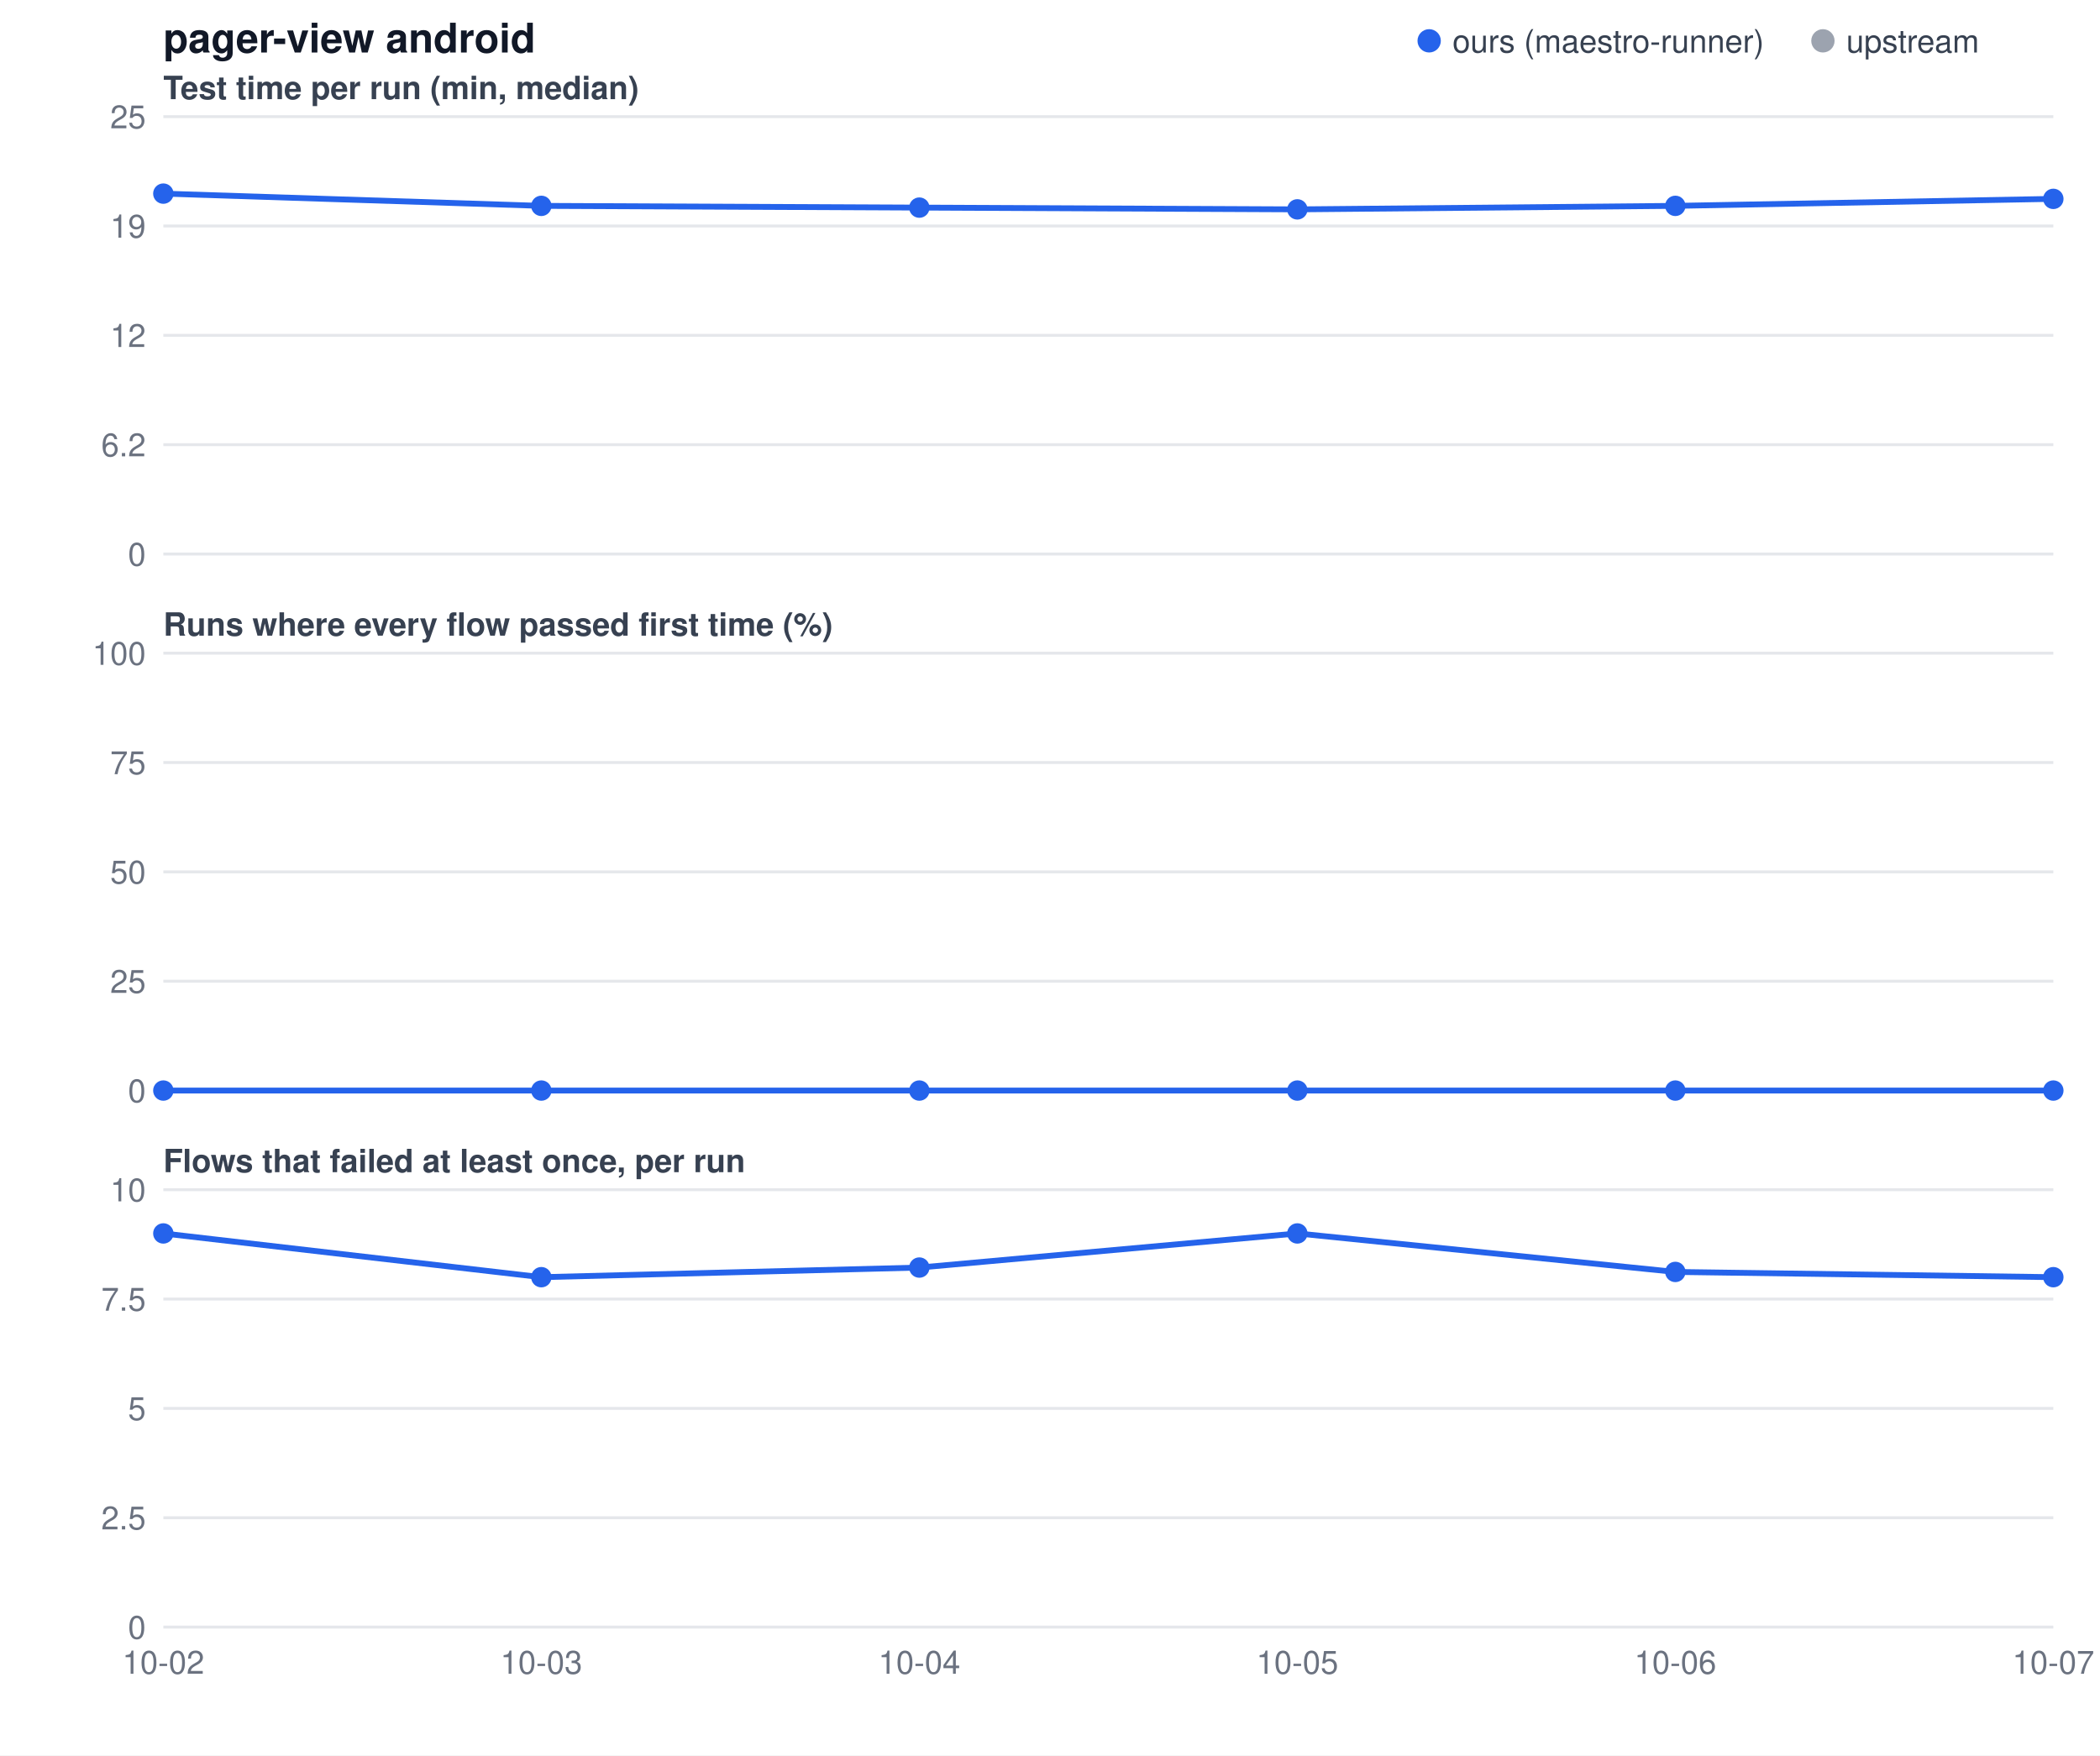
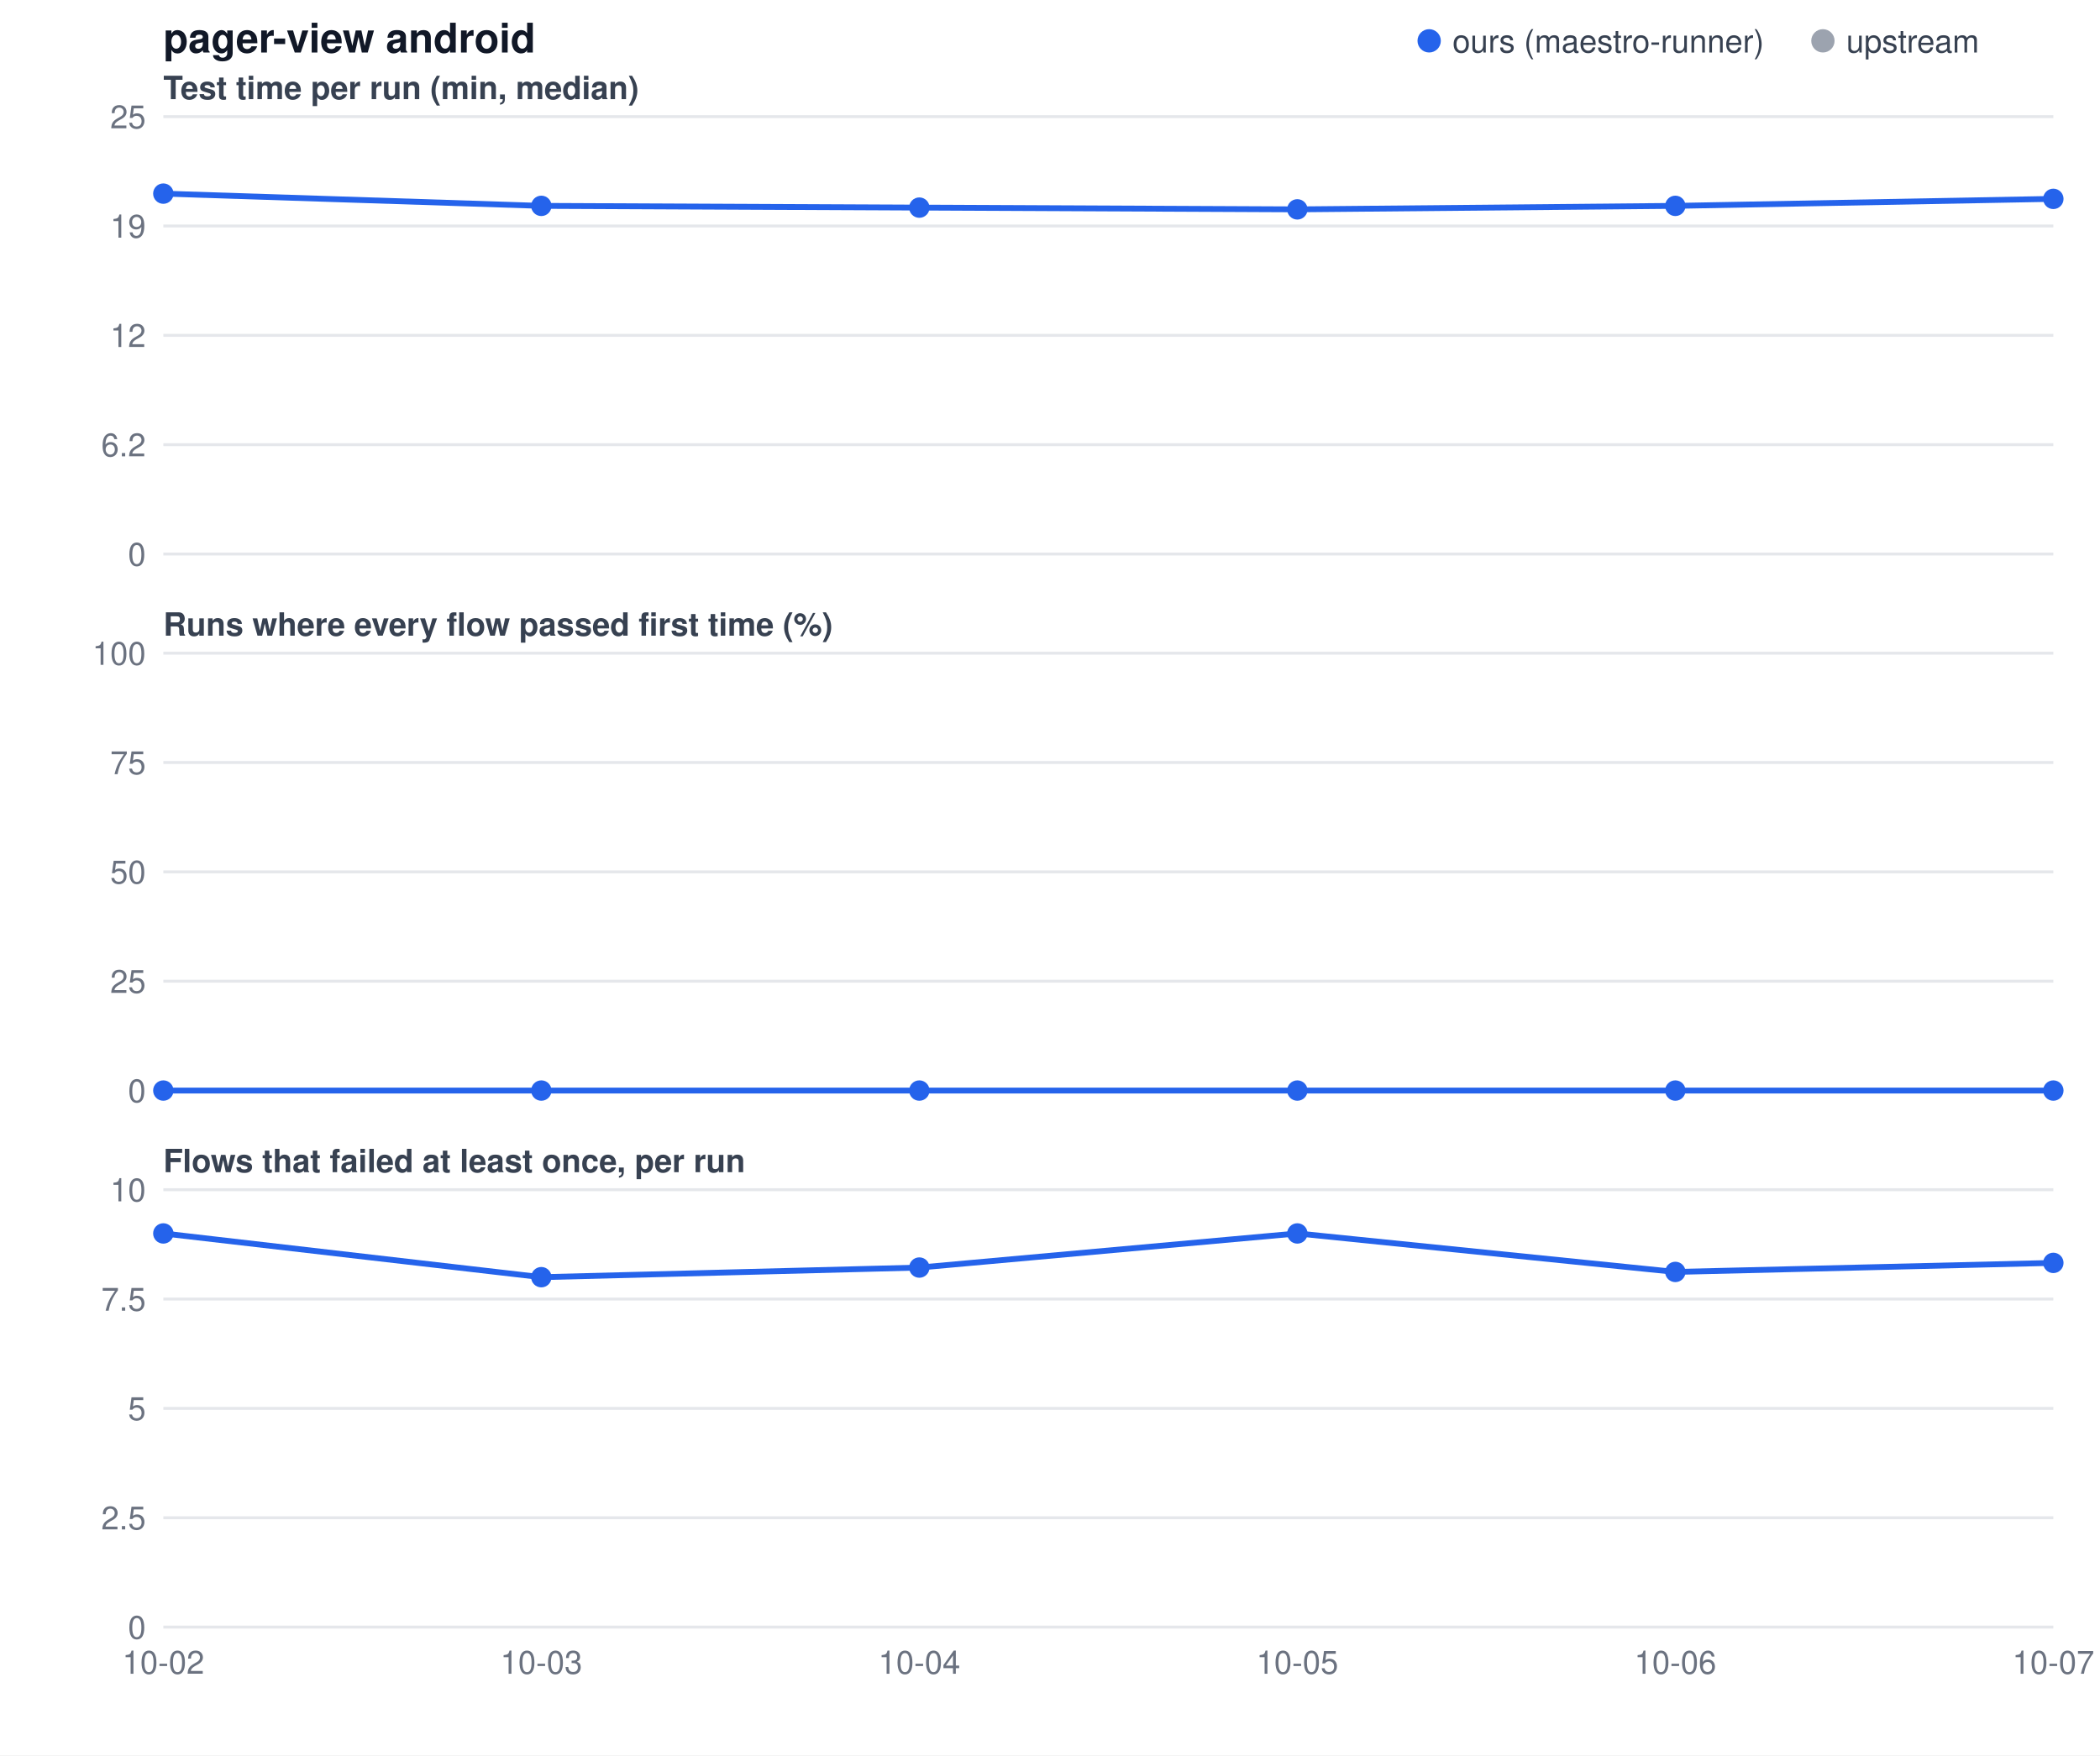
<svg xmlns="http://www.w3.org/2000/svg" width="720" height="602" font-family="-apple-system,Segoe UI,Helvetica,Arial,sans-serif" font-size="11">
  <rect width="100%" height="100%" fill="#ffffff" />
  <text x="56" y="18" font-size="14" font-weight="600" fill="#111827">pager-view android</text>
  <circle cx="490" cy="14" r="4" fill="#2563eb" />
  <text x="498" y="18" fill="#374151">ours (maestro-runner)</text>
  <circle cx="625" cy="14" r="4" fill="#9ca3af" />
  <text x="633" y="18" fill="#374151">upstream</text>
  <text x="56" y="34" fill="#374151" font-weight="600">Test time per run (min, median)</text>
  <line x1="56" x2="704" y1="190.0" y2="190.0" stroke="#e5e7eb" />
  <text x="50" y="194.0" text-anchor="end" fill="#6b7280">0</text>
  <line x1="56" x2="704" y1="152.5" y2="152.5" stroke="#e5e7eb" />
  <text x="50" y="156.5" text-anchor="end" fill="#6b7280">6.2</text>
  <line x1="56" x2="704" y1="115.0" y2="115.0" stroke="#e5e7eb" />
  <text x="50" y="119.0" text-anchor="end" fill="#6b7280">12</text>
  <line x1="56" x2="704" y1="77.5" y2="77.5" stroke="#e5e7eb" />
  <text x="50" y="81.5" text-anchor="end" fill="#6b7280">19</text>
  <line x1="56" x2="704" y1="40.0" y2="40.0" stroke="#e5e7eb" />
  <text x="50" y="44.0" text-anchor="end" fill="#6b7280">25</text>
  <polyline fill="none" stroke="#2563eb" stroke-width="2" points="56.0,66.4 185.6,70.6 315.2,71.2 444.8,71.8 574.4,70.6 704.0,68.2" />
  <circle cx="56.0" cy="66.4" r="3.5" fill="#2563eb" />
  <circle cx="185.6" cy="70.6" r="3.5" fill="#2563eb" />
  <circle cx="315.2" cy="71.2" r="3.5" fill="#2563eb" />
  <circle cx="444.8" cy="71.8" r="3.5" fill="#2563eb" />
  <circle cx="574.4" cy="70.6" r="3.5" fill="#2563eb" />
  <circle cx="704.0" cy="68.2" r="3.5" fill="#2563eb" />
  <text x="56" y="218" fill="#374151" font-weight="600">Runs where every flow passed first time (%)</text>
  <line x1="56" x2="704" y1="374.0" y2="374.0" stroke="#e5e7eb" />
  <text x="50" y="378.0" text-anchor="end" fill="#6b7280">0</text>
  <line x1="56" x2="704" y1="336.5" y2="336.5" stroke="#e5e7eb" />
  <text x="50" y="340.5" text-anchor="end" fill="#6b7280">25</text>
  <line x1="56" x2="704" y1="299.0" y2="299.0" stroke="#e5e7eb" />
  <text x="50" y="303.0" text-anchor="end" fill="#6b7280">50</text>
  <line x1="56" x2="704" y1="261.5" y2="261.5" stroke="#e5e7eb" />
  <text x="50" y="265.5" text-anchor="end" fill="#6b7280">75</text>
  <line x1="56" x2="704" y1="224.0" y2="224.0" stroke="#e5e7eb" />
  <text x="50" y="228.0" text-anchor="end" fill="#6b7280">100</text>
  <polyline fill="none" stroke="#2563eb" stroke-width="2" points="56.0,374.0 185.6,374.0 315.2,374.0 444.8,374.0 574.4,374.0 704.0,374.0" />
  <circle cx="56.0" cy="374.0" r="3.5" fill="#2563eb" />
  <circle cx="185.6" cy="374.0" r="3.5" fill="#2563eb" />
  <circle cx="315.2" cy="374.0" r="3.5" fill="#2563eb" />
  <circle cx="444.8" cy="374.0" r="3.5" fill="#2563eb" />
  <circle cx="574.4" cy="374.0" r="3.5" fill="#2563eb" />
  <circle cx="704.0" cy="374.0" r="3.5" fill="#2563eb" />
  <text x="56" y="402" fill="#374151" font-weight="600">Flows that failed at least once, per run</text>
  <line x1="56" x2="704" y1="558.0" y2="558.0" stroke="#e5e7eb" />
  <text x="50" y="562.0" text-anchor="end" fill="#6b7280">0</text>
  <line x1="56" x2="704" y1="520.5" y2="520.5" stroke="#e5e7eb" />
  <text x="50" y="524.5" text-anchor="end" fill="#6b7280">2.5</text>
  <line x1="56" x2="704" y1="483.0" y2="483.0" stroke="#e5e7eb" />
  <text x="50" y="487.0" text-anchor="end" fill="#6b7280">5</text>
  <line x1="56" x2="704" y1="445.5" y2="445.5" stroke="#e5e7eb" />
  <text x="50" y="449.5" text-anchor="end" fill="#6b7280">7.5</text>
  <line x1="56" x2="704" y1="408.0" y2="408.0" stroke="#e5e7eb" />
  <text x="50" y="412.0" text-anchor="end" fill="#6b7280">10</text>
-   <polyline fill="none" stroke="#2563eb" stroke-width="2" points="56.0,423.0 185.6,438.0 315.2,434.7 444.8,423.0 574.4,436.2 704.0,438.0" />
+   <polyline fill="none" stroke="#2563eb" stroke-width="2" points="56.0,423.0 185.6,438.0 315.2,434.7 444.8,423.0 574.4,436.2 704.0,433.1" />
  <circle cx="56.0" cy="423.0" r="3.5" fill="#2563eb" />
  <circle cx="185.6" cy="438.0" r="3.5" fill="#2563eb" />
  <circle cx="315.2" cy="434.7" r="3.5" fill="#2563eb" />
  <circle cx="444.8" cy="423.0" r="3.5" fill="#2563eb" />
  <circle cx="574.4" cy="436.2" r="3.5" fill="#2563eb" />
-   <circle cx="704.0" cy="438.0" r="3.5" fill="#2563eb" />
+   <circle cx="704.0" cy="433.1" r="3.5" fill="#2563eb" />
  <text x="56.0" y="574" text-anchor="middle" fill="#6b7280">10-02</text>
  <text x="185.6" y="574" text-anchor="middle" fill="#6b7280">10-03</text>
  <text x="315.2" y="574" text-anchor="middle" fill="#6b7280">10-04</text>
  <text x="444.8" y="574" text-anchor="middle" fill="#6b7280">10-05</text>
  <text x="574.4" y="574" text-anchor="middle" fill="#6b7280">10-06</text>
  <text x="704.0" y="574" text-anchor="middle" fill="#6b7280">10-07</text>
</svg>
